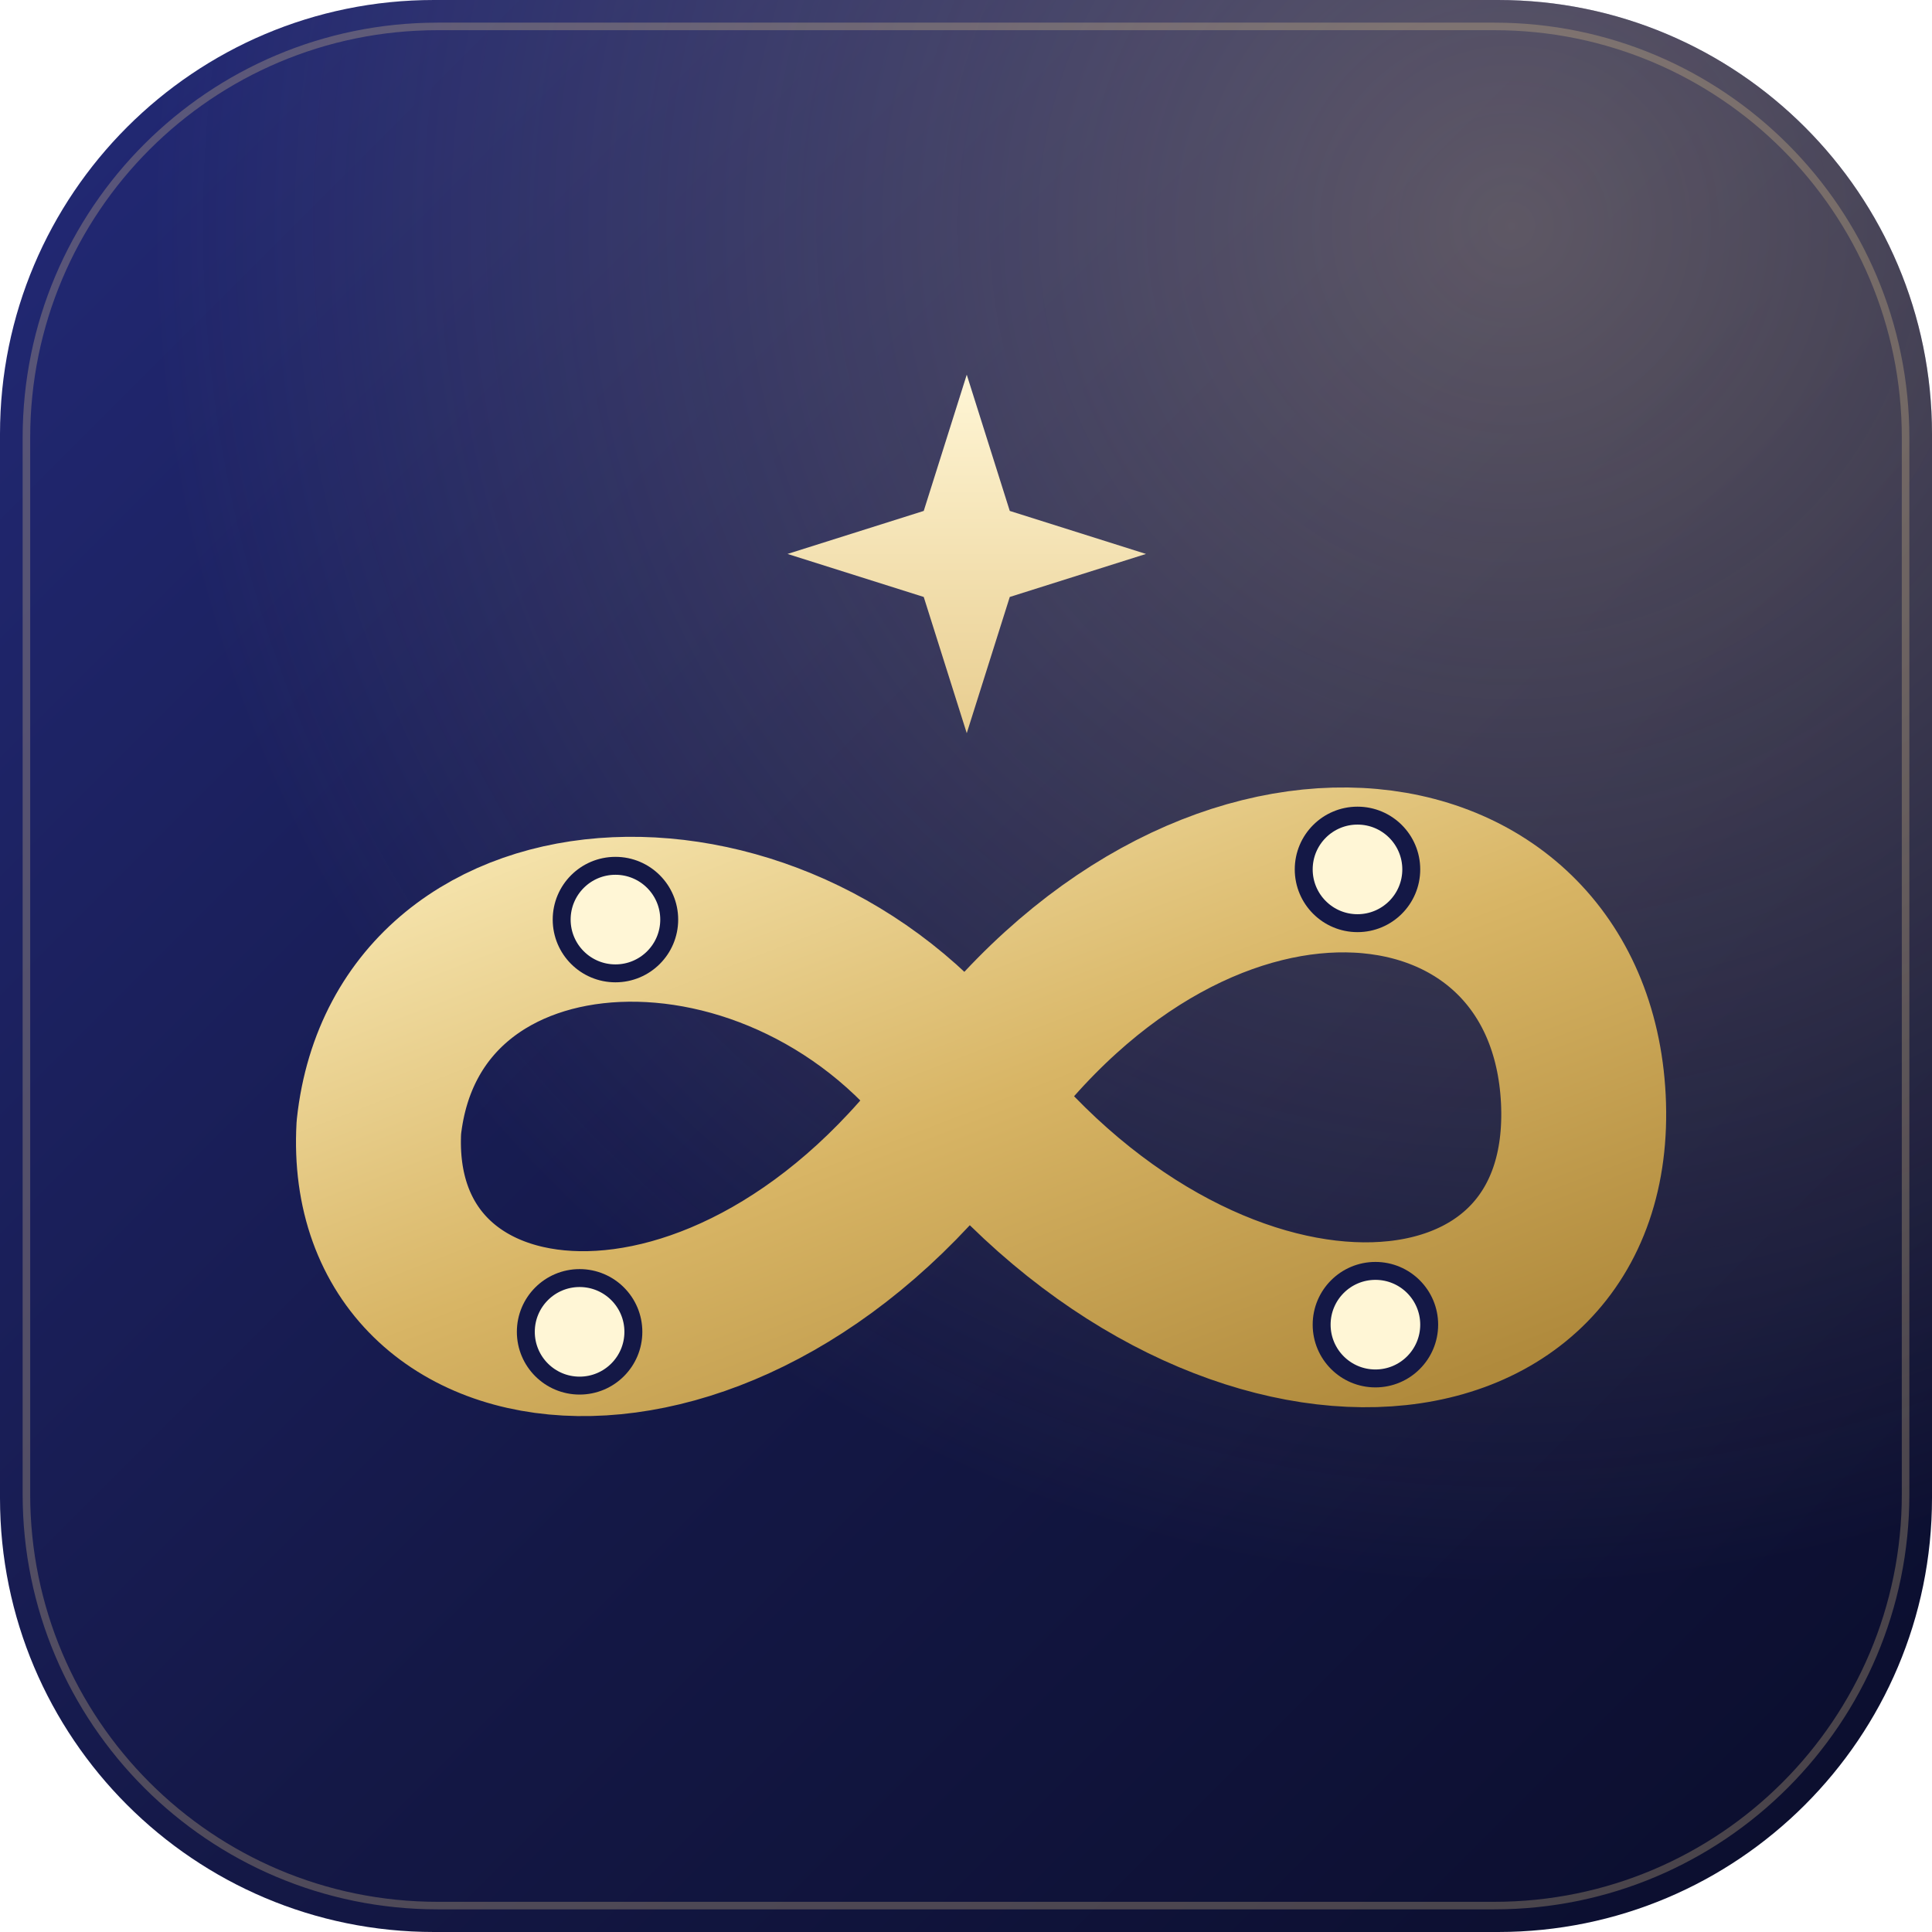
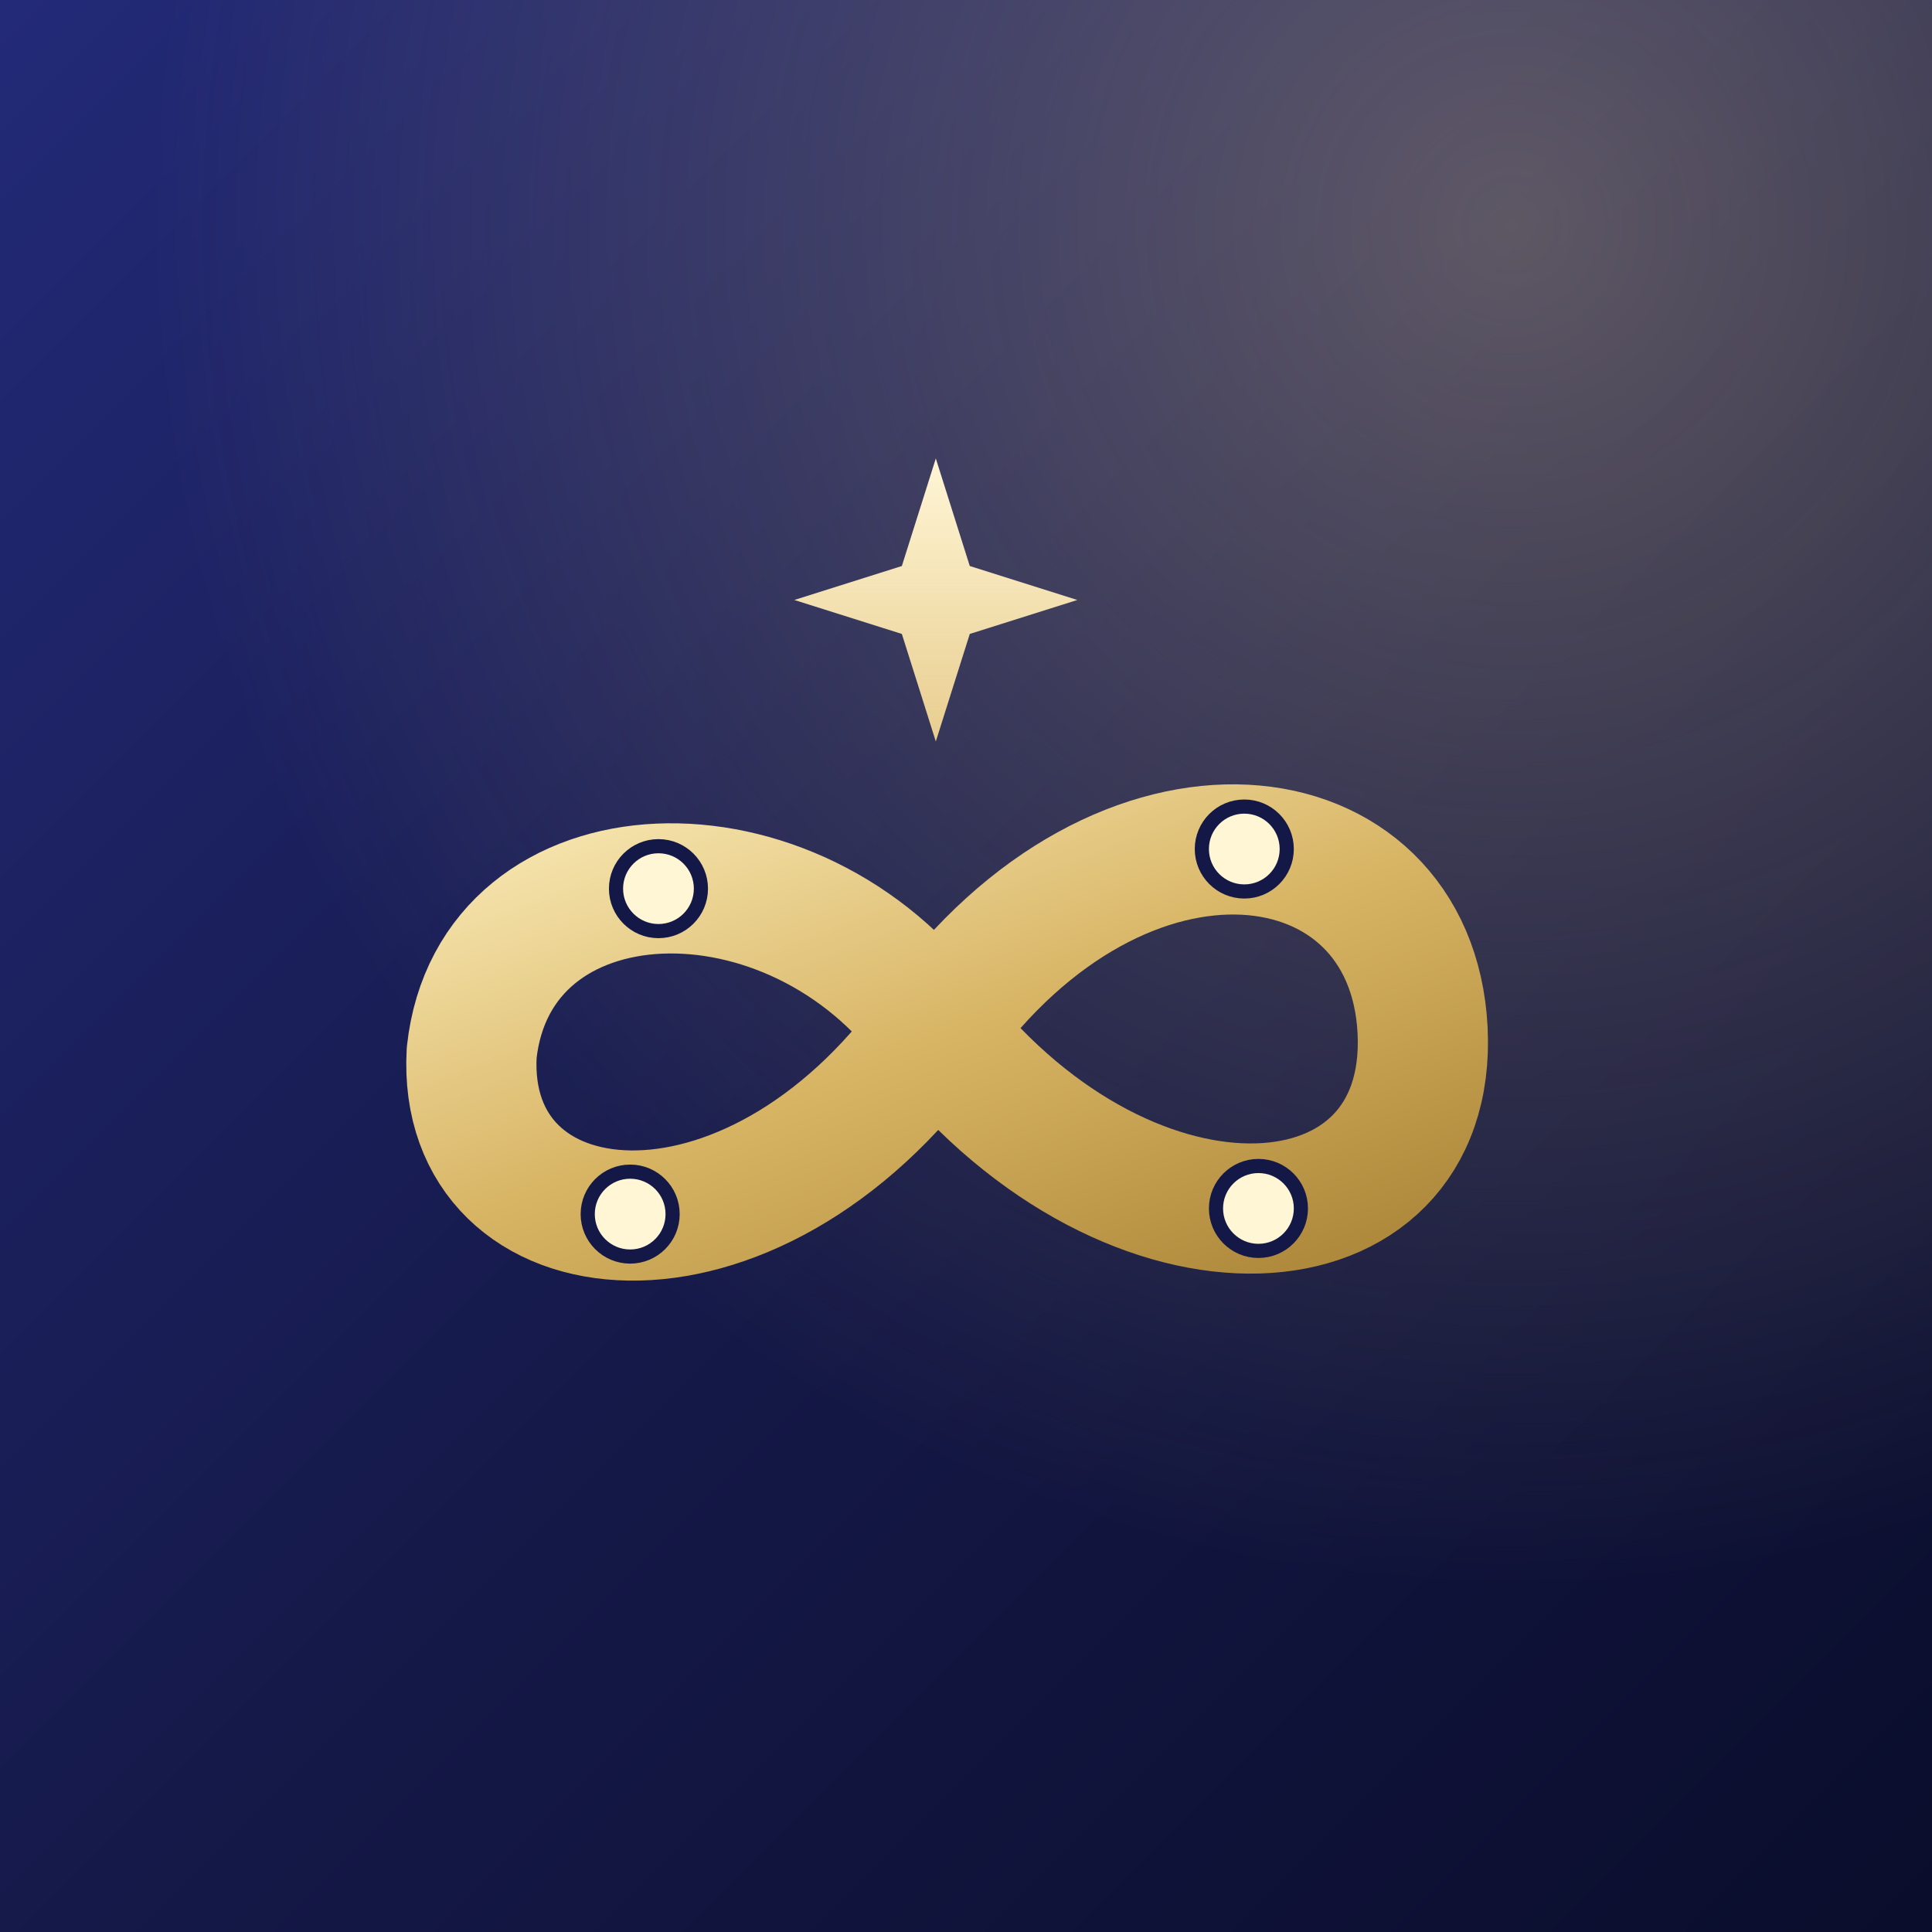
<svg xmlns="http://www.w3.org/2000/svg" viewBox="0 0 1024 1024" role="img" aria-label="Loopy Brains">
  <defs>
    <linearGradient id="bg" x1="0" y1="0" x2="1" y2="1">
      <stop offset="0" stop-color="#232a78" />
      <stop offset=".55" stop-color="#141846" />
      <stop offset="1" stop-color="#0a0d2b" />
    </linearGradient>
    <radialGradient id="glow" cx=".78" cy=".12" r=".7">
      <stop offset="0" stop-color="#e8cd8f" stop-opacity=".34" />
      <stop offset="1" stop-color="#e8cd8f" stop-opacity="0" />
    </radialGradient>
    <linearGradient id="lbGold" x1="0" y1="0" x2="1" y2="1">
      <stop offset="0" stop-color="#f7e6b0" />
      <stop offset=".5" stop-color="#d8b565" />
      <stop offset="1" stop-color="#b08a3c" />
    </linearGradient>
    <linearGradient id="lbSpark" x1="0" y1="0" x2="0" y2="1">
      <stop offset="0" stop-color="#fff6d6" />
      <stop offset="1" stop-color="#e8cd8f" />
    </linearGradient>
  </defs>
-   <rect width="1024" height="1024" rx="230" fill="url(#bg)" />
-   <rect width="1024" height="1024" rx="230" fill="url(#glow)" />
-   <rect x="14" y="14" width="996" height="996" rx="218" fill="none" stroke="#e8cd8f" stroke-opacity=".28" stroke-width="4" />
-   <g transform="translate(26 96) scale(1.9)">
+   <rect width="1024" height="1024" rx="0" fill="url(#bg)" />
+   <rect width="1024" height="1024" rx="0" fill="url(#glow)" />
+   <g transform="translate(112 162) scale(1.5)">
    <path d="M256 292C206 222 100 226 92 300 88 372 190 384 256 292 322 200 424 214 428 292 432 372 326 380 256 292Z" transform="translate(0 -36)" fill="none" stroke="url(#lbGold)" stroke-width="46" stroke-linecap="round" stroke-linejoin="round" />
    <g fill="#fff6d6" stroke="#141846" stroke-width="5">
      <circle cx="158" cy="206" r="15" />
      <circle cx="365" cy="192" r="15" />
      <circle cx="370" cy="319" r="15" />
      <circle cx="148" cy="321" r="15" />
    </g>
    <path d="M256 54l12 38 38 12-38 12-12 38-12-38-38-12 38-12z" fill="url(#lbSpark)" />
  </g>
</svg>
